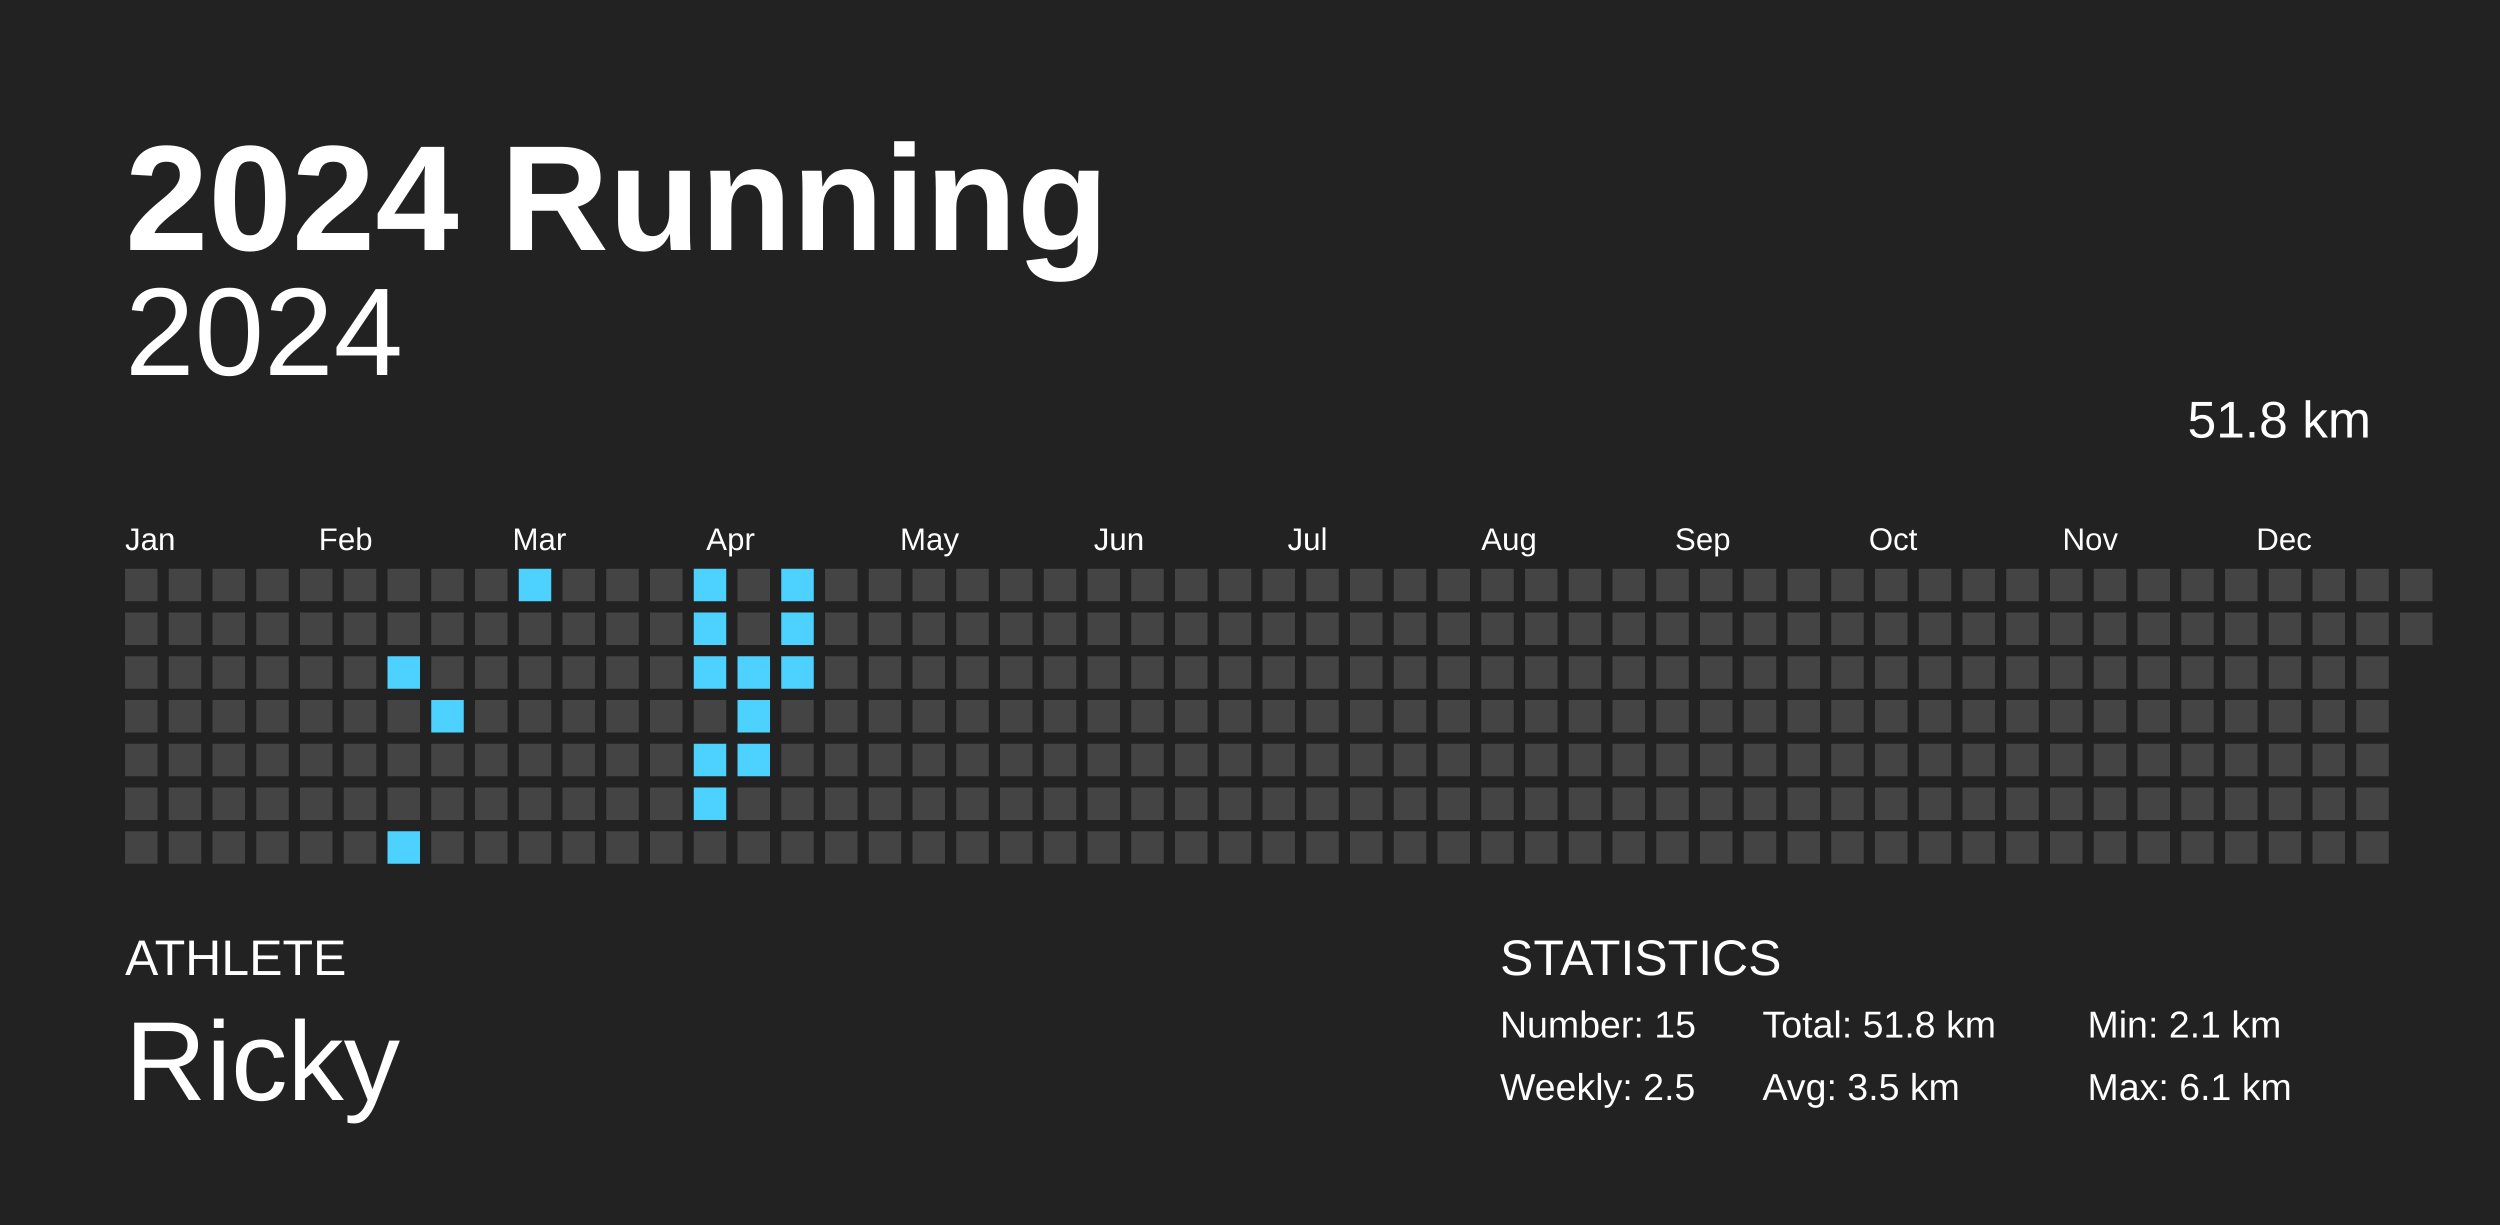
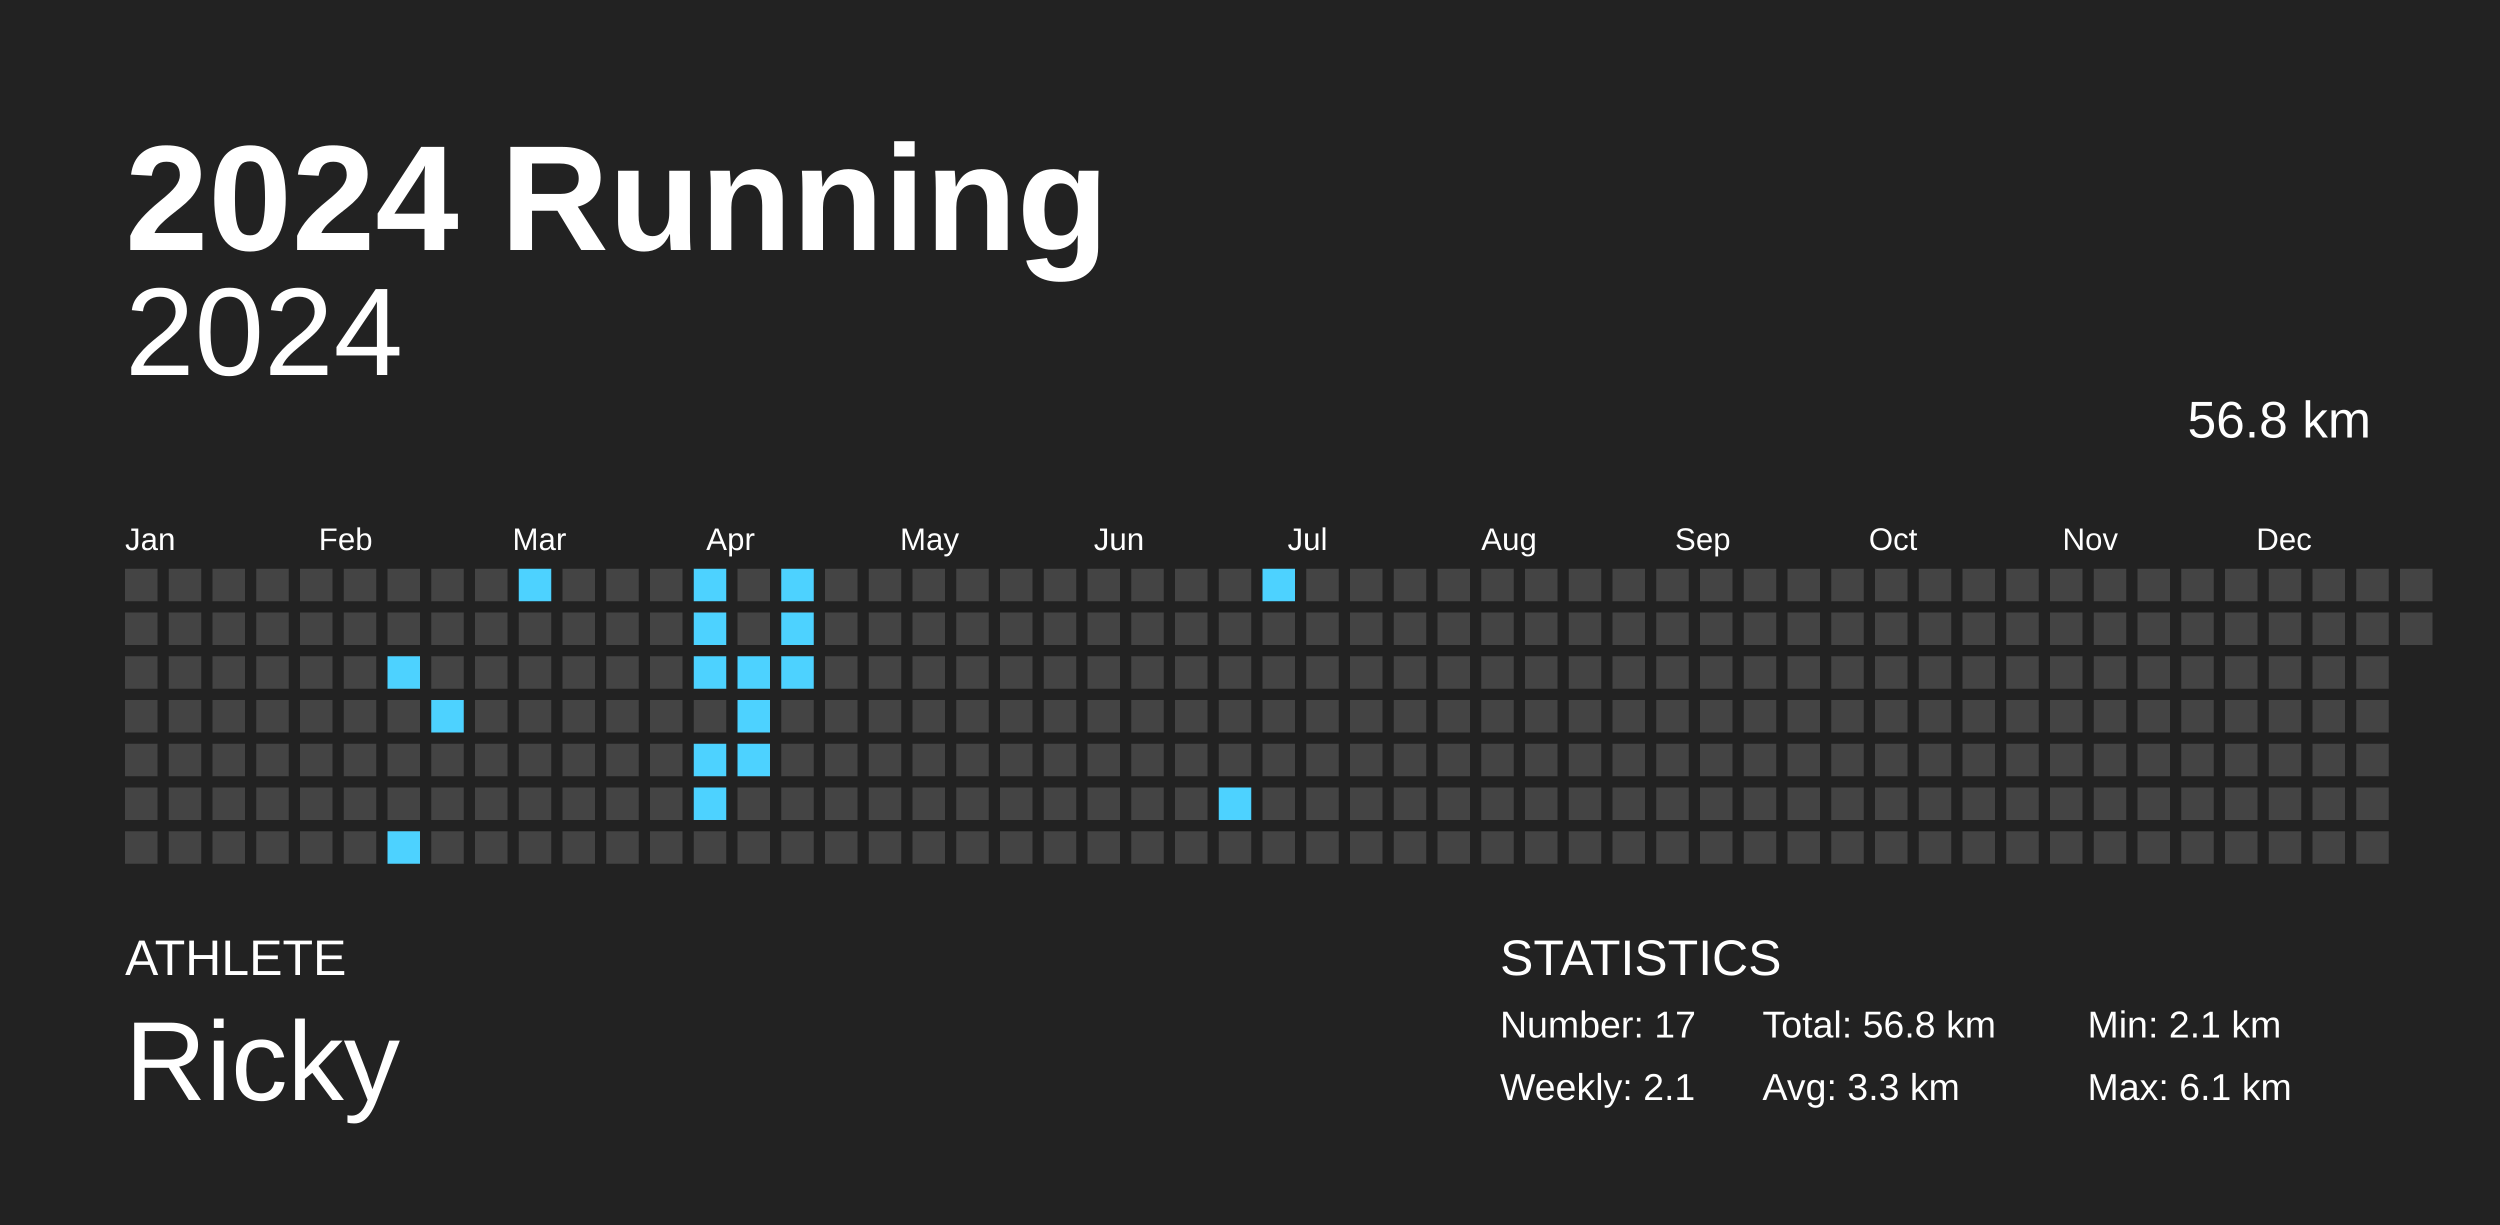
<svg xmlns="http://www.w3.org/2000/svg" baseProfile="full" height="98mm" version="1.1" viewBox="0,0,200,98" width="200mm">
  <defs />
  <rect fill="#222222" height="98" width="200" x="0" y="0" />
  <text fill="#FFFFFF" style="font-size:12px; font-family:Arial; font-weight:bold;" x="10" y="20">2024 Running</text>
  <text fill="#FFFFFF" style="font-size:4px; font-family:Arial" x="10" y="78">ATHLETE</text>
  <text fill="#FFFFFF" style="font-size:9px; font-family:Arial" x="10" y="88">Ricky</text>
  <text fill="#FFFFFF" style="font-size:4px; font-family:Arial" x="120" y="78">STATISTICS</text>
-   <text fill="#FFFFFF" style="font-size:3px; font-family:Arial" x="120" y="83">Number: 15</text>
-   <text fill="#FFFFFF" style="font-size:3px; font-family:Arial" x="120" y="88">Weekly: 2.5</text>
-   <text fill="#FFFFFF" style="font-size:3px; font-family:Arial" x="141" y="83">Total: 51.8 km</text>
-   <text fill="#FFFFFF" style="font-size:3px; font-family:Arial" x="141" y="88">Avg: 3.5 km</text>
+   <text fill="#FFFFFF" style="font-size:3px; font-family:Arial" x="120" y="83">Number: 17</text>
+   <text fill="#FFFFFF" style="font-size:3px; font-family:Arial" x="120" y="88">Weekly: 2.1</text>
+   <text fill="#FFFFFF" style="font-size:3px; font-family:Arial" x="141" y="83">Total: 56.8 km</text>
+   <text fill="#FFFFFF" style="font-size:3px; font-family:Arial" x="141" y="88">Avg: 3.3 km</text>
  <text fill="#FFFFFF" style="font-size:3px; font-family:Arial" x="167" y="83">Min: 2.1 km</text>
  <text fill="#FFFFFF" style="font-size:3px; font-family:Arial" x="167" y="88">Max: 6.1 km</text>
  <text alignment-baseline="hanging" fill="#FFFFFF" style="font-size:10.0px; font-family:Arial;" x="10" y="30">2024</text>
-   <text alignment-baseline="hanging" fill="#FFFFFF" style="font-size:4.125px; font-family:Arial;" x="175" y="35">51.8 km</text>
+   <text alignment-baseline="hanging" fill="#FFFFFF" style="font-size:4.125px; font-family:Arial;" x="175" y="35">56.8 km</text>
  <text fill="#FFFFFF" style="font-size:2.5px; font-family:Arial" x="10.0" y="44">Jan</text>
  <text fill="#FFFFFF" style="font-size:2.5px; font-family:Arial" x="25.5" y="44">Feb</text>
  <text fill="#FFFFFF" style="font-size:2.5px; font-family:Arial" x="41.0" y="44">Mar</text>
  <text fill="#FFFFFF" style="font-size:2.5px; font-family:Arial" x="56.5" y="44">Apr</text>
  <text fill="#FFFFFF" style="font-size:2.5px; font-family:Arial" x="72.0" y="44">May</text>
  <text fill="#FFFFFF" style="font-size:2.5px; font-family:Arial" x="87.5" y="44">Jun</text>
  <text fill="#FFFFFF" style="font-size:2.5px; font-family:Arial" x="103.0" y="44">Jul</text>
  <text fill="#FFFFFF" style="font-size:2.5px; font-family:Arial" x="118.5" y="44">Aug</text>
  <text fill="#FFFFFF" style="font-size:2.5px; font-family:Arial" x="134.0" y="44">Sep</text>
  <text fill="#FFFFFF" style="font-size:2.5px; font-family:Arial" x="149.5" y="44">Oct</text>
  <text fill="#FFFFFF" style="font-size:2.5px; font-family:Arial" x="165.0" y="44">Nov</text>
  <text fill="#FFFFFF" style="font-size:2.5px; font-family:Arial" x="180.5" y="44">Dec</text>
  <rect fill="#444444" height="2.6" width="2.6" x="10.0" y="45.5" />
  <rect fill="#444444" height="2.6" width="2.6" x="10.0" y="49.0" />
  <rect fill="#444444" height="2.6" width="2.6" x="10.0" y="52.5" />
  <rect fill="#444444" height="2.6" width="2.6" x="10.0" y="56.0" />
  <rect fill="#444444" height="2.6" width="2.6" x="10.0" y="59.5" />
  <rect fill="#444444" height="2.6" width="2.6" x="10.0" y="63.0" />
  <rect fill="#444444" height="2.6" width="2.6" x="10.0" y="66.5" />
  <rect fill="#444444" height="2.6" width="2.6" x="13.5" y="45.5" />
  <rect fill="#444444" height="2.6" width="2.6" x="13.5" y="49.0" />
  <rect fill="#444444" height="2.6" width="2.6" x="13.5" y="52.5" />
  <rect fill="#444444" height="2.6" width="2.6" x="13.5" y="56.0" />
  <rect fill="#444444" height="2.6" width="2.6" x="13.5" y="59.5" />
  <rect fill="#444444" height="2.6" width="2.6" x="13.5" y="63.0" />
  <rect fill="#444444" height="2.6" width="2.6" x="13.5" y="66.5" />
  <rect fill="#444444" height="2.6" width="2.6" x="17.0" y="45.5" />
  <rect fill="#444444" height="2.6" width="2.6" x="17.0" y="49.0" />
  <rect fill="#444444" height="2.6" width="2.6" x="17.0" y="52.5" />
  <rect fill="#444444" height="2.6" width="2.6" x="17.0" y="56.0" />
  <rect fill="#444444" height="2.6" width="2.6" x="17.0" y="59.5" />
  <rect fill="#444444" height="2.6" width="2.6" x="17.0" y="63.0" />
  <rect fill="#444444" height="2.6" width="2.6" x="17.0" y="66.5" />
  <rect fill="#444444" height="2.6" width="2.6" x="20.5" y="45.5" />
  <rect fill="#444444" height="2.6" width="2.6" x="20.5" y="49.0" />
  <rect fill="#444444" height="2.6" width="2.6" x="20.5" y="52.5" />
  <rect fill="#444444" height="2.6" width="2.6" x="20.5" y="56.0" />
  <rect fill="#444444" height="2.6" width="2.6" x="20.5" y="59.5" />
  <rect fill="#444444" height="2.6" width="2.6" x="20.5" y="63.0" />
  <rect fill="#444444" height="2.6" width="2.6" x="20.5" y="66.5" />
  <rect fill="#444444" height="2.6" width="2.6" x="24.0" y="45.5" />
  <rect fill="#444444" height="2.6" width="2.6" x="24.0" y="49.0" />
  <rect fill="#444444" height="2.6" width="2.6" x="24.0" y="52.5" />
  <rect fill="#444444" height="2.6" width="2.6" x="24.0" y="56.0" />
  <rect fill="#444444" height="2.6" width="2.6" x="24.0" y="59.5" />
  <rect fill="#444444" height="2.6" width="2.6" x="24.0" y="63.0" />
  <rect fill="#444444" height="2.6" width="2.6" x="24.0" y="66.5" />
  <rect fill="#444444" height="2.6" width="2.6" x="27.5" y="45.5" />
  <rect fill="#444444" height="2.6" width="2.6" x="27.5" y="49.0" />
  <rect fill="#444444" height="2.6" width="2.6" x="27.5" y="52.5" />
  <rect fill="#444444" height="2.6" width="2.6" x="27.5" y="56.0" />
  <rect fill="#444444" height="2.6" width="2.6" x="27.5" y="59.5" />
  <rect fill="#444444" height="2.6" width="2.6" x="27.5" y="63.0" />
  <rect fill="#444444" height="2.6" width="2.6" x="27.5" y="66.5" />
  <rect fill="#444444" height="2.6" width="2.6" x="31.0" y="45.5" />
  <rect fill="#444444" height="2.6" width="2.6" x="31.0" y="49.0" />
  <rect fill="#4dd2ff" height="2.6" width="2.6" x="31.0" y="52.5" />
  <rect fill="#444444" height="2.6" width="2.6" x="31.0" y="56.0" />
  <rect fill="#444444" height="2.6" width="2.6" x="31.0" y="59.5" />
  <rect fill="#444444" height="2.6" width="2.6" x="31.0" y="63.0" />
  <rect fill="#4dd2ff" height="2.6" width="2.6" x="31.0" y="66.5" />
  <rect fill="#444444" height="2.6" width="2.6" x="34.5" y="45.5" />
  <rect fill="#444444" height="2.6" width="2.6" x="34.5" y="49.0" />
  <rect fill="#444444" height="2.6" width="2.6" x="34.5" y="52.5" />
  <rect fill="#4dd2ff" height="2.6" width="2.6" x="34.5" y="56.0" />
  <rect fill="#444444" height="2.6" width="2.6" x="34.5" y="59.5" />
  <rect fill="#444444" height="2.6" width="2.6" x="34.5" y="63.0" />
  <rect fill="#444444" height="2.6" width="2.6" x="34.5" y="66.5" />
  <rect fill="#444444" height="2.6" width="2.6" x="38.0" y="45.5" />
  <rect fill="#444444" height="2.6" width="2.6" x="38.0" y="49.0" />
  <rect fill="#444444" height="2.6" width="2.6" x="38.0" y="52.5" />
  <rect fill="#444444" height="2.6" width="2.6" x="38.0" y="56.0" />
  <rect fill="#444444" height="2.6" width="2.6" x="38.0" y="59.5" />
  <rect fill="#444444" height="2.6" width="2.6" x="38.0" y="63.0" />
  <rect fill="#444444" height="2.6" width="2.6" x="38.0" y="66.5" />
  <rect fill="#4dd2ff" height="2.6" width="2.6" x="41.5" y="45.5" />
  <rect fill="#444444" height="2.6" width="2.6" x="41.5" y="49.0" />
  <rect fill="#444444" height="2.6" width="2.6" x="41.5" y="52.5" />
  <rect fill="#444444" height="2.6" width="2.6" x="41.5" y="56.0" />
  <rect fill="#444444" height="2.6" width="2.6" x="41.5" y="59.5" />
  <rect fill="#444444" height="2.6" width="2.6" x="41.5" y="63.0" />
  <rect fill="#444444" height="2.6" width="2.6" x="41.5" y="66.5" />
  <rect fill="#444444" height="2.6" width="2.6" x="45.0" y="45.5" />
  <rect fill="#444444" height="2.6" width="2.6" x="45.0" y="49.0" />
  <rect fill="#444444" height="2.6" width="2.6" x="45.0" y="52.5" />
  <rect fill="#444444" height="2.6" width="2.6" x="45.0" y="56.0" />
  <rect fill="#444444" height="2.6" width="2.6" x="45.0" y="59.5" />
  <rect fill="#444444" height="2.6" width="2.6" x="45.0" y="63.0" />
  <rect fill="#444444" height="2.6" width="2.6" x="45.0" y="66.5" />
  <rect fill="#444444" height="2.6" width="2.6" x="48.5" y="45.5" />
  <rect fill="#444444" height="2.6" width="2.6" x="48.5" y="49.0" />
  <rect fill="#444444" height="2.6" width="2.6" x="48.5" y="52.5" />
  <rect fill="#444444" height="2.6" width="2.6" x="48.5" y="56.0" />
  <rect fill="#444444" height="2.6" width="2.6" x="48.5" y="59.5" />
  <rect fill="#444444" height="2.6" width="2.6" x="48.5" y="63.0" />
  <rect fill="#444444" height="2.6" width="2.6" x="48.5" y="66.5" />
  <rect fill="#444444" height="2.6" width="2.6" x="52.0" y="45.5" />
  <rect fill="#444444" height="2.6" width="2.6" x="52.0" y="49.0" />
  <rect fill="#444444" height="2.6" width="2.6" x="52.0" y="52.5" />
  <rect fill="#444444" height="2.6" width="2.6" x="52.0" y="56.0" />
  <rect fill="#444444" height="2.6" width="2.6" x="52.0" y="59.5" />
  <rect fill="#444444" height="2.6" width="2.6" x="52.0" y="63.0" />
  <rect fill="#444444" height="2.6" width="2.6" x="52.0" y="66.5" />
  <rect fill="#4dd2ff" height="2.6" width="2.6" x="55.5" y="45.5" />
  <rect fill="#4dd2ff" height="2.6" width="2.6" x="55.5" y="49.0" />
  <rect fill="#4dd2ff" height="2.6" width="2.6" x="55.5" y="52.5" />
  <rect fill="#444444" height="2.6" width="2.6" x="55.5" y="56.0" />
  <rect fill="#4dd2ff" height="2.6" width="2.6" x="55.5" y="59.5" />
  <rect fill="#4dd2ff" height="2.6" width="2.6" x="55.5" y="63.0" />
  <rect fill="#444444" height="2.6" width="2.6" x="55.5" y="66.5" />
  <rect fill="#444444" height="2.6" width="2.6" x="59.0" y="45.5" />
  <rect fill="#444444" height="2.6" width="2.6" x="59.0" y="49.0" />
  <rect fill="#4dd2ff" height="2.6" width="2.6" x="59.0" y="52.5" />
  <rect fill="#4dd2ff" height="2.6" width="2.6" x="59.0" y="56.0" />
  <rect fill="#4dd2ff" height="2.6" width="2.6" x="59.0" y="59.5" />
  <rect fill="#444444" height="2.6" width="2.6" x="59.0" y="63.0" />
  <rect fill="#444444" height="2.6" width="2.6" x="59.0" y="66.5" />
  <rect fill="#4dd2ff" height="2.6" width="2.6" x="62.5" y="45.5" />
  <rect fill="#4dd2ff" height="2.6" width="2.6" x="62.5" y="49.0" />
  <rect fill="#4dd2ff" height="2.6" width="2.6" x="62.5" y="52.5" />
  <rect fill="#444444" height="2.6" width="2.6" x="62.5" y="56.0" />
  <rect fill="#444444" height="2.6" width="2.6" x="62.5" y="59.5" />
  <rect fill="#444444" height="2.6" width="2.6" x="62.5" y="63.0" />
  <rect fill="#444444" height="2.6" width="2.6" x="62.5" y="66.5" />
  <rect fill="#444444" height="2.6" width="2.6" x="66.0" y="45.5" />
  <rect fill="#444444" height="2.6" width="2.6" x="66.0" y="49.0" />
  <rect fill="#444444" height="2.6" width="2.6" x="66.0" y="52.5" />
  <rect fill="#444444" height="2.6" width="2.6" x="66.0" y="56.0" />
  <rect fill="#444444" height="2.6" width="2.6" x="66.0" y="59.5" />
  <rect fill="#444444" height="2.6" width="2.6" x="66.0" y="63.0" />
  <rect fill="#444444" height="2.6" width="2.6" x="66.0" y="66.5" />
  <rect fill="#444444" height="2.6" width="2.6" x="69.5" y="45.5" />
  <rect fill="#444444" height="2.6" width="2.6" x="69.5" y="49.0" />
  <rect fill="#444444" height="2.6" width="2.6" x="69.5" y="52.5" />
  <rect fill="#444444" height="2.6" width="2.6" x="69.5" y="56.0" />
  <rect fill="#444444" height="2.6" width="2.6" x="69.5" y="59.5" />
  <rect fill="#444444" height="2.6" width="2.6" x="69.5" y="63.0" />
  <rect fill="#444444" height="2.6" width="2.6" x="69.5" y="66.5" />
  <rect fill="#444444" height="2.6" width="2.6" x="73.0" y="45.5" />
  <rect fill="#444444" height="2.6" width="2.6" x="73.0" y="49.0" />
  <rect fill="#444444" height="2.6" width="2.6" x="73.0" y="52.5" />
  <rect fill="#444444" height="2.6" width="2.6" x="73.0" y="56.0" />
  <rect fill="#444444" height="2.6" width="2.6" x="73.0" y="59.5" />
  <rect fill="#444444" height="2.6" width="2.6" x="73.0" y="63.0" />
  <rect fill="#444444" height="2.6" width="2.6" x="73.0" y="66.5" />
  <rect fill="#444444" height="2.6" width="2.6" x="76.5" y="45.5" />
  <rect fill="#444444" height="2.6" width="2.6" x="76.5" y="49.0" />
  <rect fill="#444444" height="2.6" width="2.6" x="76.5" y="52.5" />
  <rect fill="#444444" height="2.6" width="2.6" x="76.5" y="56.0" />
  <rect fill="#444444" height="2.6" width="2.6" x="76.5" y="59.5" />
  <rect fill="#444444" height="2.6" width="2.6" x="76.5" y="63.0" />
  <rect fill="#444444" height="2.6" width="2.6" x="76.5" y="66.5" />
  <rect fill="#444444" height="2.6" width="2.6" x="80.0" y="45.5" />
  <rect fill="#444444" height="2.6" width="2.6" x="80.0" y="49.0" />
  <rect fill="#444444" height="2.6" width="2.6" x="80.0" y="52.5" />
  <rect fill="#444444" height="2.6" width="2.6" x="80.0" y="56.0" />
  <rect fill="#444444" height="2.6" width="2.6" x="80.0" y="59.5" />
  <rect fill="#444444" height="2.6" width="2.6" x="80.0" y="63.0" />
  <rect fill="#444444" height="2.6" width="2.6" x="80.0" y="66.5" />
  <rect fill="#444444" height="2.6" width="2.6" x="83.5" y="45.5" />
  <rect fill="#444444" height="2.6" width="2.6" x="83.5" y="49.0" />
  <rect fill="#444444" height="2.6" width="2.6" x="83.5" y="52.5" />
  <rect fill="#444444" height="2.6" width="2.6" x="83.5" y="56.0" />
  <rect fill="#444444" height="2.6" width="2.6" x="83.5" y="59.5" />
  <rect fill="#444444" height="2.6" width="2.6" x="83.5" y="63.0" />
  <rect fill="#444444" height="2.6" width="2.6" x="83.5" y="66.5" />
  <rect fill="#444444" height="2.6" width="2.6" x="87.0" y="45.5" />
  <rect fill="#444444" height="2.6" width="2.6" x="87.0" y="49.0" />
  <rect fill="#444444" height="2.6" width="2.6" x="87.0" y="52.5" />
  <rect fill="#444444" height="2.6" width="2.6" x="87.0" y="56.0" />
  <rect fill="#444444" height="2.6" width="2.6" x="87.0" y="59.5" />
  <rect fill="#444444" height="2.6" width="2.6" x="87.0" y="63.0" />
  <rect fill="#444444" height="2.6" width="2.6" x="87.0" y="66.5" />
  <rect fill="#444444" height="2.6" width="2.6" x="90.5" y="45.5" />
  <rect fill="#444444" height="2.6" width="2.6" x="90.5" y="49.0" />
  <rect fill="#444444" height="2.6" width="2.6" x="90.5" y="52.5" />
  <rect fill="#444444" height="2.6" width="2.6" x="90.5" y="56.0" />
  <rect fill="#444444" height="2.6" width="2.6" x="90.5" y="59.5" />
  <rect fill="#444444" height="2.6" width="2.6" x="90.5" y="63.0" />
  <rect fill="#444444" height="2.6" width="2.6" x="90.5" y="66.5" />
  <rect fill="#444444" height="2.6" width="2.6" x="94.0" y="45.5" />
  <rect fill="#444444" height="2.6" width="2.6" x="94.0" y="49.0" />
  <rect fill="#444444" height="2.6" width="2.6" x="94.0" y="52.5" />
  <rect fill="#444444" height="2.6" width="2.6" x="94.0" y="56.0" />
  <rect fill="#444444" height="2.6" width="2.6" x="94.0" y="59.5" />
  <rect fill="#444444" height="2.6" width="2.6" x="94.0" y="63.0" />
  <rect fill="#444444" height="2.6" width="2.6" x="94.0" y="66.5" />
  <rect fill="#444444" height="2.6" width="2.6" x="97.5" y="45.5" />
  <rect fill="#444444" height="2.6" width="2.6" x="97.5" y="49.0" />
  <rect fill="#444444" height="2.6" width="2.6" x="97.5" y="52.5" />
  <rect fill="#444444" height="2.6" width="2.6" x="97.5" y="56.0" />
  <rect fill="#444444" height="2.6" width="2.6" x="97.5" y="59.5" />
-   <rect fill="#444444" height="2.6" width="2.6" x="97.5" y="63.0" />
+   <rect fill="#4dd2ff" height="2.6" width="2.6" x="97.5" y="63.0" />
  <rect fill="#444444" height="2.6" width="2.6" x="97.5" y="66.5" />
-   <rect fill="#444444" height="2.6" width="2.6" x="101.0" y="45.5" />
+   <rect fill="#4dd2ff" height="2.6" width="2.6" x="101.0" y="45.5" />
  <rect fill="#444444" height="2.6" width="2.6" x="101.0" y="49.0" />
  <rect fill="#444444" height="2.6" width="2.6" x="101.0" y="52.5" />
  <rect fill="#444444" height="2.6" width="2.6" x="101.0" y="56.0" />
  <rect fill="#444444" height="2.6" width="2.6" x="101.0" y="59.5" />
  <rect fill="#444444" height="2.6" width="2.6" x="101.0" y="63.0" />
  <rect fill="#444444" height="2.6" width="2.6" x="101.0" y="66.5" />
  <rect fill="#444444" height="2.6" width="2.6" x="104.5" y="45.5" />
  <rect fill="#444444" height="2.6" width="2.6" x="104.5" y="49.0" />
  <rect fill="#444444" height="2.6" width="2.6" x="104.5" y="52.5" />
  <rect fill="#444444" height="2.6" width="2.6" x="104.5" y="56.0" />
  <rect fill="#444444" height="2.6" width="2.6" x="104.5" y="59.5" />
  <rect fill="#444444" height="2.6" width="2.6" x="104.5" y="63.0" />
  <rect fill="#444444" height="2.6" width="2.6" x="104.5" y="66.5" />
  <rect fill="#444444" height="2.6" width="2.6" x="108.0" y="45.5" />
  <rect fill="#444444" height="2.6" width="2.6" x="108.0" y="49.0" />
  <rect fill="#444444" height="2.6" width="2.6" x="108.0" y="52.5" />
  <rect fill="#444444" height="2.6" width="2.6" x="108.0" y="56.0" />
  <rect fill="#444444" height="2.6" width="2.6" x="108.0" y="59.5" />
  <rect fill="#444444" height="2.6" width="2.6" x="108.0" y="63.0" />
  <rect fill="#444444" height="2.6" width="2.6" x="108.0" y="66.5" />
  <rect fill="#444444" height="2.6" width="2.6" x="111.5" y="45.5" />
  <rect fill="#444444" height="2.6" width="2.6" x="111.5" y="49.0" />
  <rect fill="#444444" height="2.6" width="2.6" x="111.5" y="52.5" />
  <rect fill="#444444" height="2.6" width="2.6" x="111.5" y="56.0" />
  <rect fill="#444444" height="2.6" width="2.6" x="111.5" y="59.5" />
  <rect fill="#444444" height="2.6" width="2.6" x="111.5" y="63.0" />
  <rect fill="#444444" height="2.6" width="2.6" x="111.5" y="66.5" />
  <rect fill="#444444" height="2.6" width="2.6" x="115.0" y="45.5" />
  <rect fill="#444444" height="2.6" width="2.6" x="115.0" y="49.0" />
  <rect fill="#444444" height="2.6" width="2.6" x="115.0" y="52.5" />
  <rect fill="#444444" height="2.6" width="2.6" x="115.0" y="56.0" />
  <rect fill="#444444" height="2.6" width="2.6" x="115.0" y="59.5" />
  <rect fill="#444444" height="2.6" width="2.6" x="115.0" y="63.0" />
  <rect fill="#444444" height="2.6" width="2.6" x="115.0" y="66.5" />
  <rect fill="#444444" height="2.6" width="2.6" x="118.5" y="45.5" />
  <rect fill="#444444" height="2.6" width="2.6" x="118.5" y="49.0" />
  <rect fill="#444444" height="2.6" width="2.6" x="118.5" y="52.5" />
  <rect fill="#444444" height="2.6" width="2.6" x="118.5" y="56.0" />
  <rect fill="#444444" height="2.6" width="2.6" x="118.5" y="59.5" />
  <rect fill="#444444" height="2.6" width="2.6" x="118.5" y="63.0" />
  <rect fill="#444444" height="2.6" width="2.6" x="118.5" y="66.5" />
  <rect fill="#444444" height="2.6" width="2.6" x="122.0" y="45.5" />
  <rect fill="#444444" height="2.6" width="2.6" x="122.0" y="49.0" />
  <rect fill="#444444" height="2.6" width="2.6" x="122.0" y="52.5" />
  <rect fill="#444444" height="2.6" width="2.6" x="122.0" y="56.0" />
  <rect fill="#444444" height="2.6" width="2.6" x="122.0" y="59.5" />
  <rect fill="#444444" height="2.6" width="2.6" x="122.0" y="63.0" />
  <rect fill="#444444" height="2.6" width="2.6" x="122.0" y="66.5" />
  <rect fill="#444444" height="2.6" width="2.6" x="125.5" y="45.5" />
  <rect fill="#444444" height="2.6" width="2.6" x="125.5" y="49.0" />
  <rect fill="#444444" height="2.6" width="2.6" x="125.5" y="52.5" />
  <rect fill="#444444" height="2.6" width="2.6" x="125.5" y="56.0" />
  <rect fill="#444444" height="2.6" width="2.6" x="125.5" y="59.5" />
  <rect fill="#444444" height="2.6" width="2.6" x="125.5" y="63.0" />
  <rect fill="#444444" height="2.6" width="2.6" x="125.5" y="66.5" />
  <rect fill="#444444" height="2.6" width="2.6" x="129.0" y="45.5" />
  <rect fill="#444444" height="2.6" width="2.6" x="129.0" y="49.0" />
  <rect fill="#444444" height="2.6" width="2.6" x="129.0" y="52.5" />
  <rect fill="#444444" height="2.6" width="2.6" x="129.0" y="56.0" />
  <rect fill="#444444" height="2.6" width="2.6" x="129.0" y="59.5" />
  <rect fill="#444444" height="2.6" width="2.6" x="129.0" y="63.0" />
  <rect fill="#444444" height="2.6" width="2.6" x="129.0" y="66.5" />
  <rect fill="#444444" height="2.6" width="2.6" x="132.5" y="45.5" />
  <rect fill="#444444" height="2.6" width="2.6" x="132.5" y="49.0" />
  <rect fill="#444444" height="2.6" width="2.6" x="132.5" y="52.5" />
  <rect fill="#444444" height="2.6" width="2.6" x="132.5" y="56.0" />
  <rect fill="#444444" height="2.6" width="2.6" x="132.5" y="59.5" />
  <rect fill="#444444" height="2.6" width="2.6" x="132.5" y="63.0" />
  <rect fill="#444444" height="2.6" width="2.6" x="132.5" y="66.5" />
  <rect fill="#444444" height="2.6" width="2.6" x="136.0" y="45.5" />
  <rect fill="#444444" height="2.6" width="2.6" x="136.0" y="49.0" />
  <rect fill="#444444" height="2.6" width="2.6" x="136.0" y="52.5" />
  <rect fill="#444444" height="2.6" width="2.6" x="136.0" y="56.0" />
  <rect fill="#444444" height="2.6" width="2.6" x="136.0" y="59.5" />
  <rect fill="#444444" height="2.6" width="2.6" x="136.0" y="63.0" />
  <rect fill="#444444" height="2.6" width="2.6" x="136.0" y="66.5" />
  <rect fill="#444444" height="2.6" width="2.6" x="139.5" y="45.5" />
  <rect fill="#444444" height="2.6" width="2.6" x="139.5" y="49.0" />
  <rect fill="#444444" height="2.6" width="2.6" x="139.5" y="52.5" />
  <rect fill="#444444" height="2.6" width="2.6" x="139.5" y="56.0" />
  <rect fill="#444444" height="2.6" width="2.6" x="139.5" y="59.5" />
  <rect fill="#444444" height="2.6" width="2.6" x="139.5" y="63.0" />
  <rect fill="#444444" height="2.6" width="2.6" x="139.5" y="66.5" />
  <rect fill="#444444" height="2.6" width="2.6" x="143.0" y="45.5" />
  <rect fill="#444444" height="2.6" width="2.6" x="143.0" y="49.0" />
  <rect fill="#444444" height="2.6" width="2.6" x="143.0" y="52.5" />
  <rect fill="#444444" height="2.6" width="2.6" x="143.0" y="56.0" />
  <rect fill="#444444" height="2.6" width="2.6" x="143.0" y="59.5" />
  <rect fill="#444444" height="2.6" width="2.6" x="143.0" y="63.0" />
  <rect fill="#444444" height="2.6" width="2.6" x="143.0" y="66.5" />
  <rect fill="#444444" height="2.6" width="2.6" x="146.5" y="45.5" />
  <rect fill="#444444" height="2.6" width="2.6" x="146.5" y="49.0" />
  <rect fill="#444444" height="2.6" width="2.6" x="146.5" y="52.5" />
  <rect fill="#444444" height="2.6" width="2.6" x="146.5" y="56.0" />
  <rect fill="#444444" height="2.6" width="2.6" x="146.5" y="59.5" />
  <rect fill="#444444" height="2.6" width="2.6" x="146.5" y="63.0" />
  <rect fill="#444444" height="2.6" width="2.6" x="146.5" y="66.5" />
  <rect fill="#444444" height="2.6" width="2.6" x="150.0" y="45.5" />
  <rect fill="#444444" height="2.6" width="2.6" x="150.0" y="49.0" />
  <rect fill="#444444" height="2.6" width="2.6" x="150.0" y="52.5" />
  <rect fill="#444444" height="2.6" width="2.6" x="150.0" y="56.0" />
  <rect fill="#444444" height="2.6" width="2.6" x="150.0" y="59.5" />
  <rect fill="#444444" height="2.6" width="2.6" x="150.0" y="63.0" />
  <rect fill="#444444" height="2.6" width="2.6" x="150.0" y="66.5" />
  <rect fill="#444444" height="2.6" width="2.6" x="153.5" y="45.5" />
  <rect fill="#444444" height="2.6" width="2.6" x="153.5" y="49.0" />
  <rect fill="#444444" height="2.6" width="2.6" x="153.5" y="52.5" />
  <rect fill="#444444" height="2.6" width="2.6" x="153.5" y="56.0" />
  <rect fill="#444444" height="2.6" width="2.6" x="153.5" y="59.5" />
  <rect fill="#444444" height="2.6" width="2.6" x="153.5" y="63.0" />
  <rect fill="#444444" height="2.6" width="2.6" x="153.5" y="66.5" />
  <rect fill="#444444" height="2.6" width="2.6" x="157.0" y="45.5" />
  <rect fill="#444444" height="2.6" width="2.6" x="157.0" y="49.0" />
  <rect fill="#444444" height="2.6" width="2.6" x="157.0" y="52.5" />
  <rect fill="#444444" height="2.6" width="2.6" x="157.0" y="56.0" />
  <rect fill="#444444" height="2.6" width="2.6" x="157.0" y="59.5" />
  <rect fill="#444444" height="2.6" width="2.6" x="157.0" y="63.0" />
  <rect fill="#444444" height="2.6" width="2.6" x="157.0" y="66.5" />
  <rect fill="#444444" height="2.6" width="2.6" x="160.5" y="45.5" />
  <rect fill="#444444" height="2.6" width="2.6" x="160.5" y="49.0" />
  <rect fill="#444444" height="2.6" width="2.6" x="160.5" y="52.5" />
  <rect fill="#444444" height="2.6" width="2.6" x="160.5" y="56.0" />
  <rect fill="#444444" height="2.6" width="2.6" x="160.5" y="59.5" />
  <rect fill="#444444" height="2.6" width="2.6" x="160.5" y="63.0" />
  <rect fill="#444444" height="2.6" width="2.6" x="160.5" y="66.5" />
  <rect fill="#444444" height="2.6" width="2.6" x="164.0" y="45.5" />
  <rect fill="#444444" height="2.6" width="2.6" x="164.0" y="49.0" />
  <rect fill="#444444" height="2.6" width="2.6" x="164.0" y="52.5" />
  <rect fill="#444444" height="2.6" width="2.6" x="164.0" y="56.0" />
  <rect fill="#444444" height="2.6" width="2.6" x="164.0" y="59.5" />
  <rect fill="#444444" height="2.6" width="2.6" x="164.0" y="63.0" />
  <rect fill="#444444" height="2.6" width="2.6" x="164.0" y="66.5" />
  <rect fill="#444444" height="2.6" width="2.6" x="167.5" y="45.5" />
  <rect fill="#444444" height="2.6" width="2.6" x="167.5" y="49.0" />
  <rect fill="#444444" height="2.6" width="2.6" x="167.5" y="52.5" />
  <rect fill="#444444" height="2.6" width="2.6" x="167.5" y="56.0" />
  <rect fill="#444444" height="2.6" width="2.6" x="167.5" y="59.5" />
  <rect fill="#444444" height="2.6" width="2.6" x="167.5" y="63.0" />
  <rect fill="#444444" height="2.6" width="2.6" x="167.5" y="66.5" />
  <rect fill="#444444" height="2.6" width="2.6" x="171.0" y="45.5" />
  <rect fill="#444444" height="2.6" width="2.6" x="171.0" y="49.0" />
  <rect fill="#444444" height="2.6" width="2.6" x="171.0" y="52.5" />
  <rect fill="#444444" height="2.6" width="2.6" x="171.0" y="56.0" />
  <rect fill="#444444" height="2.6" width="2.6" x="171.0" y="59.5" />
  <rect fill="#444444" height="2.6" width="2.6" x="171.0" y="63.0" />
  <rect fill="#444444" height="2.6" width="2.6" x="171.0" y="66.5" />
  <rect fill="#444444" height="2.6" width="2.6" x="174.5" y="45.5" />
  <rect fill="#444444" height="2.6" width="2.6" x="174.5" y="49.0" />
  <rect fill="#444444" height="2.6" width="2.6" x="174.5" y="52.5" />
  <rect fill="#444444" height="2.6" width="2.6" x="174.5" y="56.0" />
  <rect fill="#444444" height="2.6" width="2.6" x="174.5" y="59.5" />
  <rect fill="#444444" height="2.6" width="2.6" x="174.5" y="63.0" />
  <rect fill="#444444" height="2.6" width="2.6" x="174.5" y="66.5" />
  <rect fill="#444444" height="2.6" width="2.6" x="178.0" y="45.5" />
  <rect fill="#444444" height="2.6" width="2.6" x="178.0" y="49.0" />
  <rect fill="#444444" height="2.6" width="2.6" x="178.0" y="52.5" />
  <rect fill="#444444" height="2.6" width="2.6" x="178.0" y="56.0" />
  <rect fill="#444444" height="2.6" width="2.6" x="178.0" y="59.5" />
  <rect fill="#444444" height="2.6" width="2.6" x="178.0" y="63.0" />
  <rect fill="#444444" height="2.6" width="2.6" x="178.0" y="66.5" />
  <rect fill="#444444" height="2.6" width="2.6" x="181.5" y="45.5" />
  <rect fill="#444444" height="2.6" width="2.6" x="181.5" y="49.0" />
  <rect fill="#444444" height="2.6" width="2.6" x="181.5" y="52.5" />
  <rect fill="#444444" height="2.6" width="2.6" x="181.5" y="56.0" />
  <rect fill="#444444" height="2.6" width="2.6" x="181.5" y="59.5" />
  <rect fill="#444444" height="2.6" width="2.6" x="181.5" y="63.0" />
  <rect fill="#444444" height="2.6" width="2.6" x="181.5" y="66.5" />
  <rect fill="#444444" height="2.6" width="2.6" x="185.0" y="45.5" />
  <rect fill="#444444" height="2.6" width="2.6" x="185.0" y="49.0" />
  <rect fill="#444444" height="2.6" width="2.6" x="185.0" y="52.5" />
  <rect fill="#444444" height="2.6" width="2.6" x="185.0" y="56.0" />
  <rect fill="#444444" height="2.6" width="2.6" x="185.0" y="59.5" />
  <rect fill="#444444" height="2.6" width="2.6" x="185.0" y="63.0" />
  <rect fill="#444444" height="2.6" width="2.6" x="185.0" y="66.5" />
  <rect fill="#444444" height="2.6" width="2.6" x="188.5" y="45.5" />
  <rect fill="#444444" height="2.6" width="2.6" x="188.5" y="49.0" />
  <rect fill="#444444" height="2.6" width="2.6" x="188.5" y="52.5" />
  <rect fill="#444444" height="2.6" width="2.6" x="188.5" y="56.0" />
  <rect fill="#444444" height="2.6" width="2.6" x="188.5" y="59.5" />
  <rect fill="#444444" height="2.6" width="2.6" x="188.5" y="63.0" />
  <rect fill="#444444" height="2.6" width="2.6" x="188.5" y="66.5" />
  <rect fill="#444444" height="2.6" width="2.6" x="192.0" y="45.5" />
  <rect fill="#444444" height="2.6" width="2.6" x="192.0" y="49.0" />
</svg>
